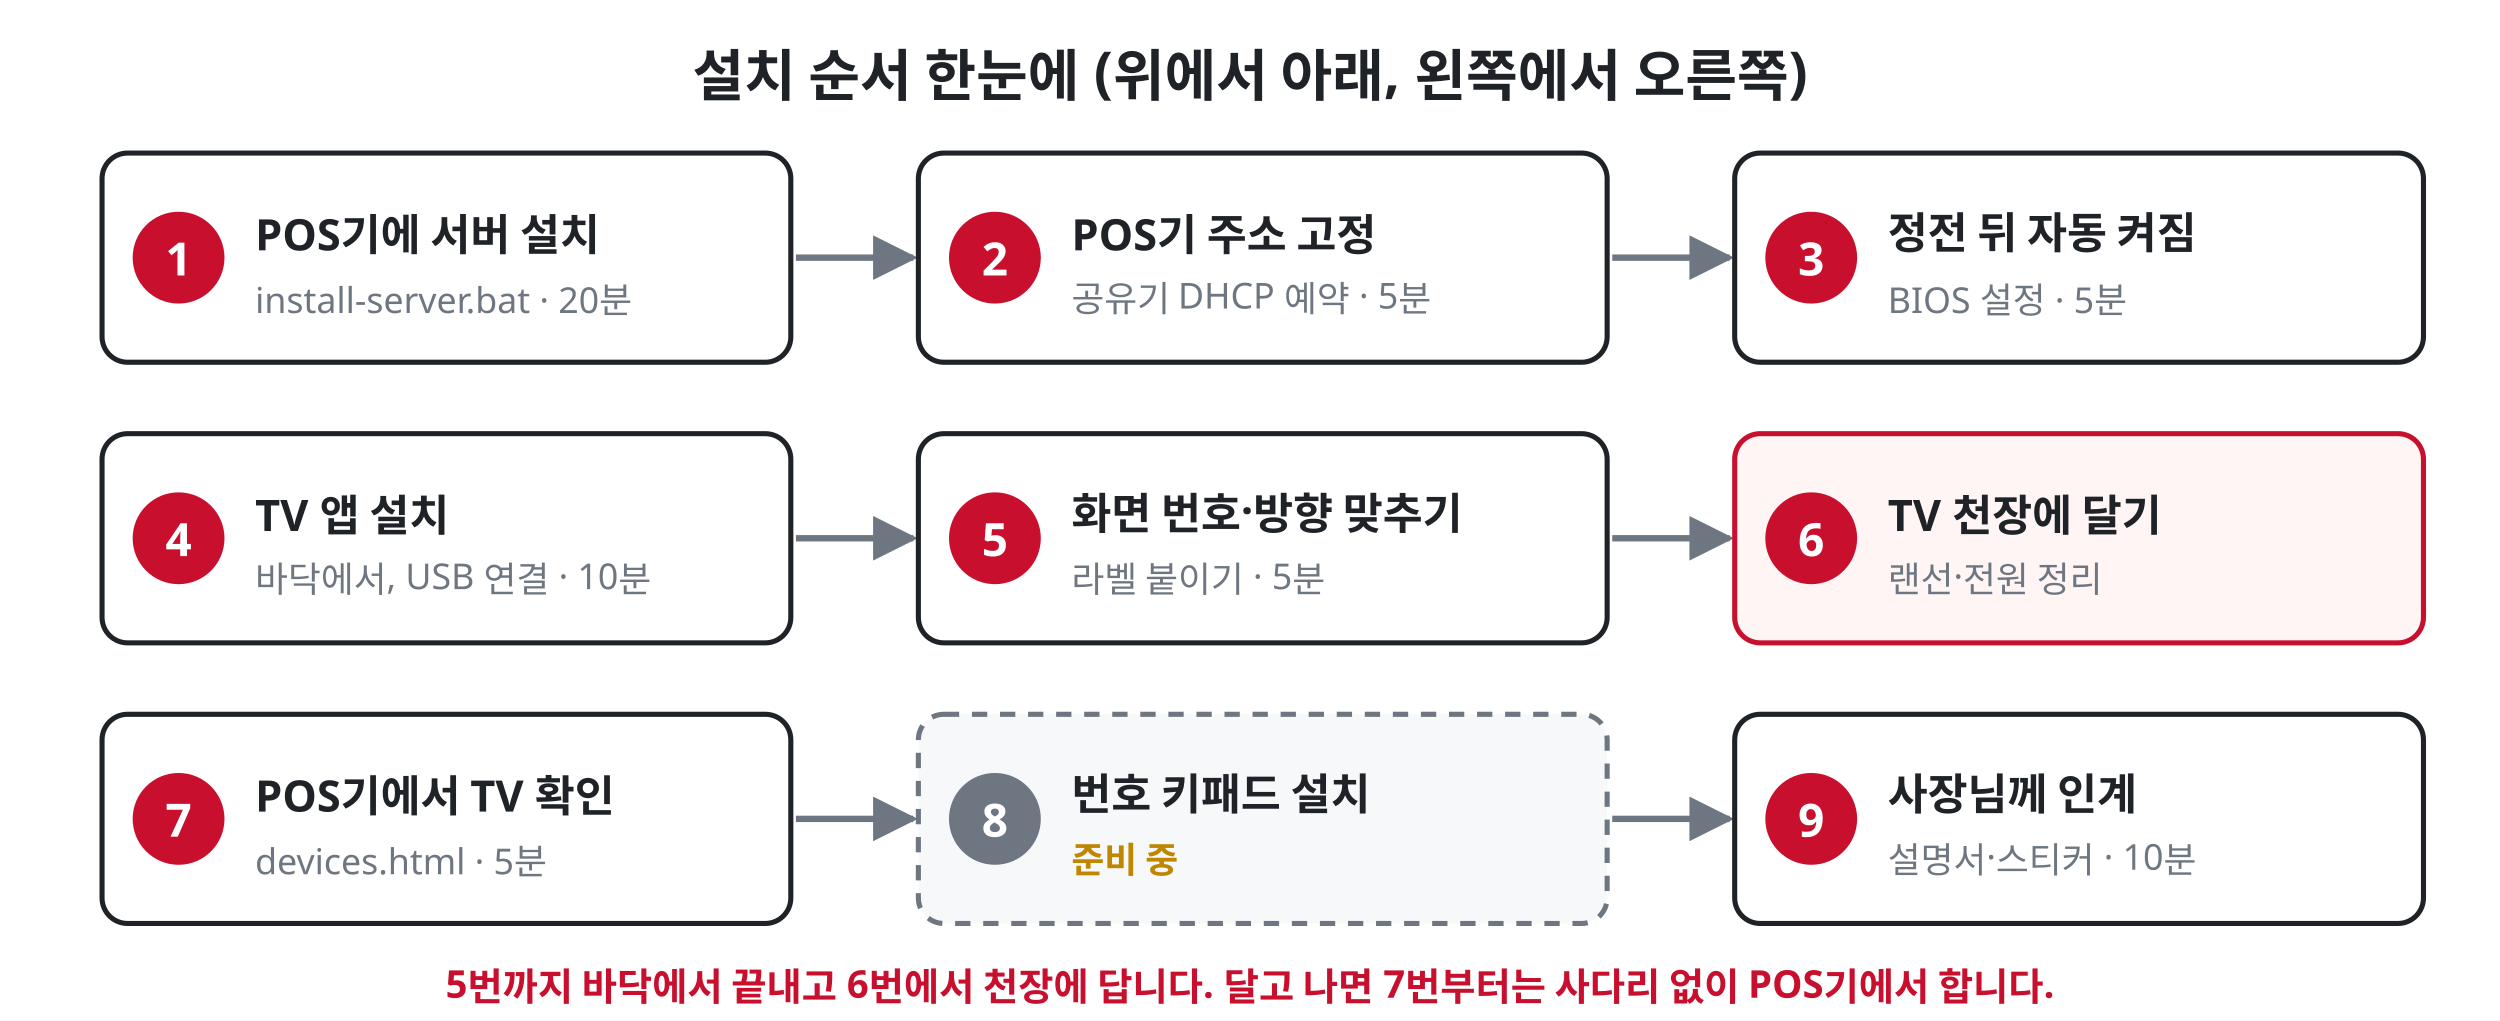
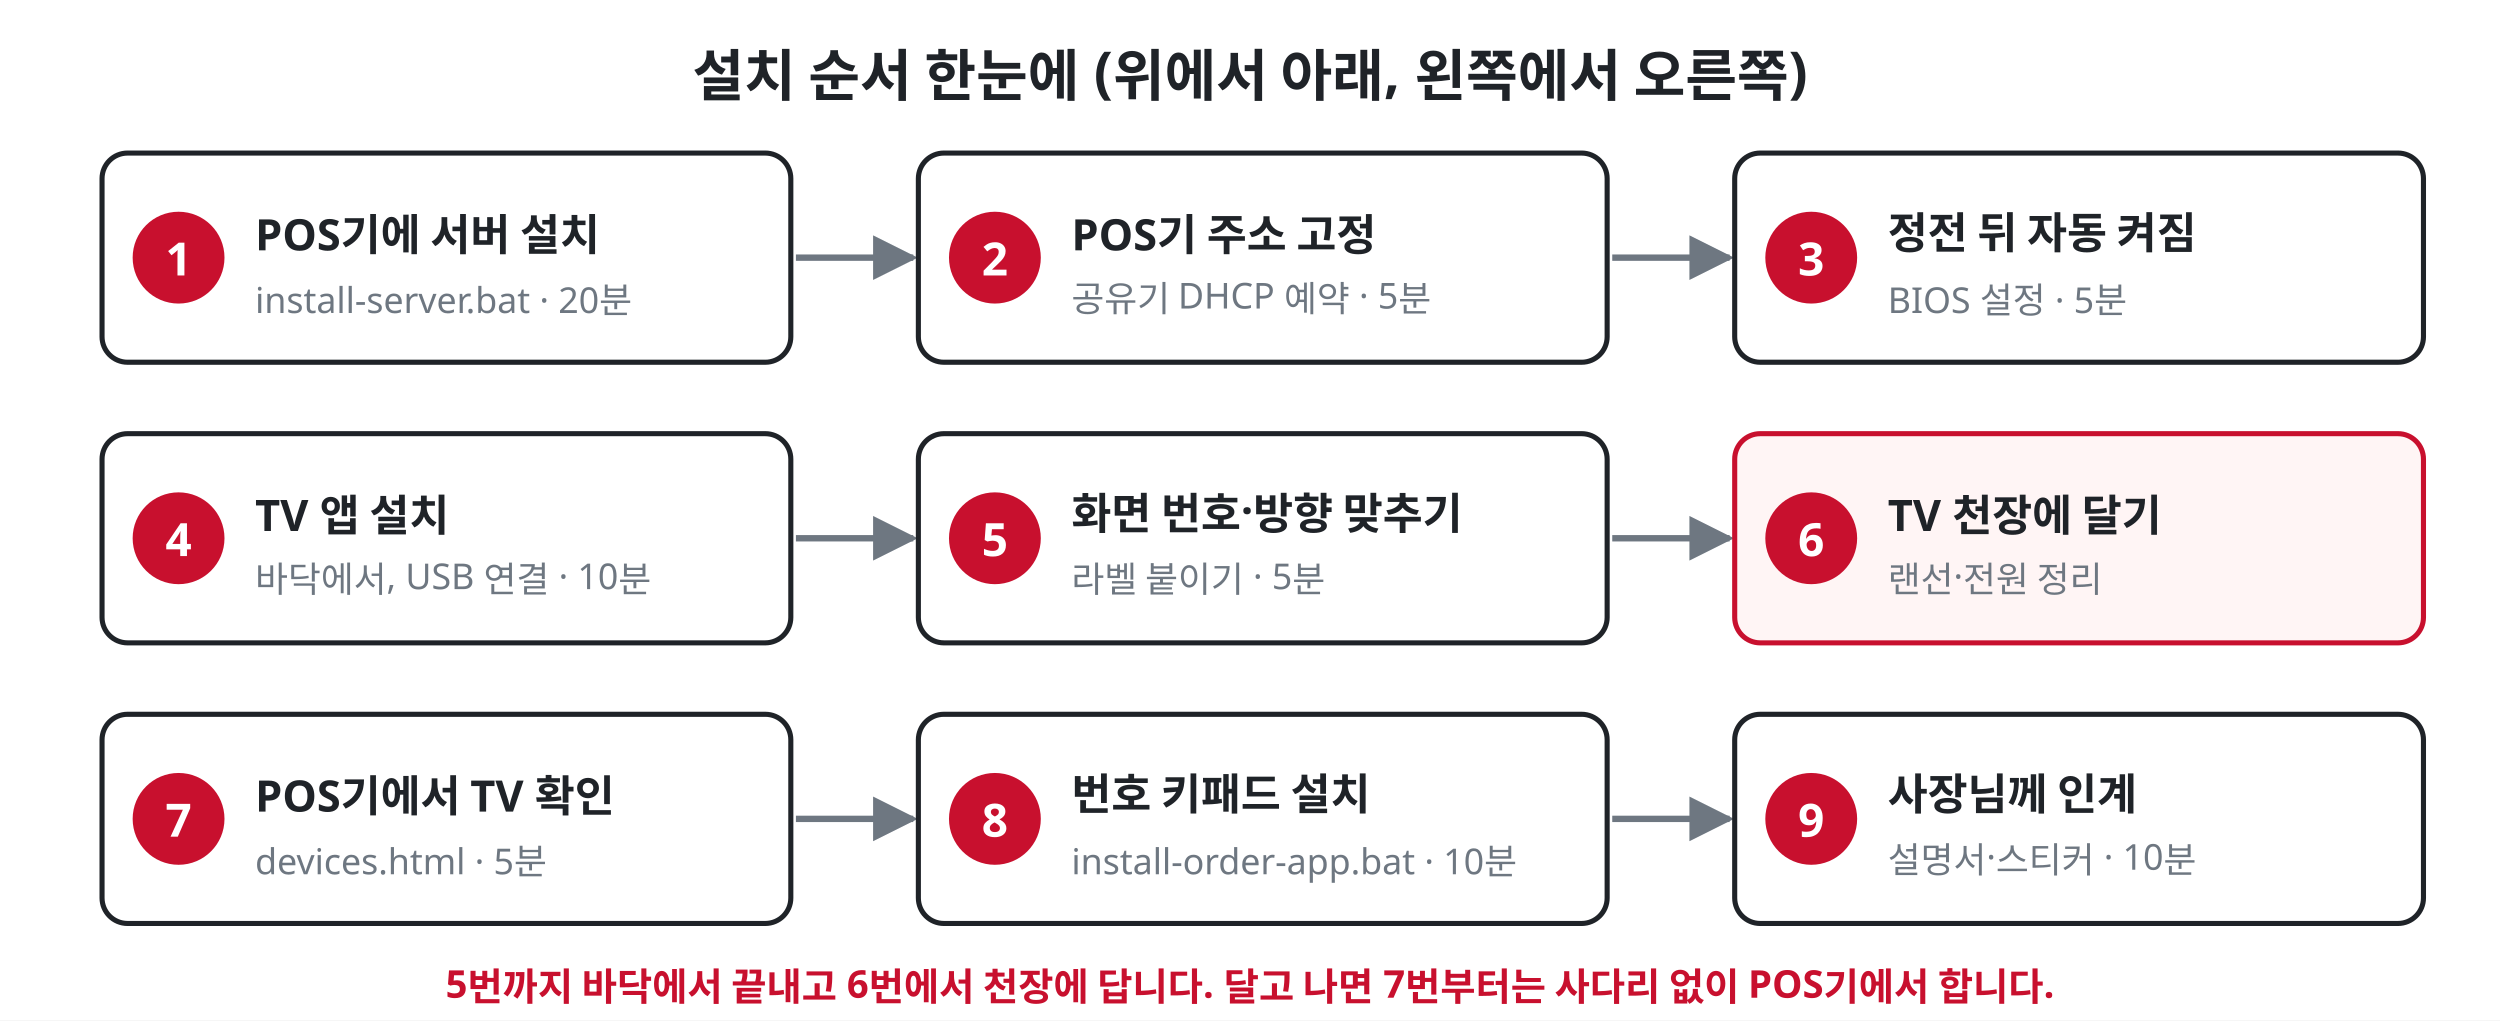
<svg xmlns="http://www.w3.org/2000/svg" viewBox="0 0 980 400" width="980" height="400" font-family="'Noto Sans KR','Malgun Gothic','Apple SD Gothic Neo',sans-serif">
  <defs>
    <marker id="a-dark" viewBox="0 0 10 10" refX="9" refY="5" markerWidth="7" markerHeight="7" orient="auto-start-reverse">
      <path d="M0,0 L10,5 L0,10 z" fill="#1f2328" />
    </marker>
    <marker id="a-red" viewBox="0 0 10 10" refX="9" refY="5" markerWidth="7" markerHeight="7" orient="auto-start-reverse">
      <path d="M0,0 L10,5 L0,10 z" fill="#c8102e" />
    </marker>
    <marker id="a-gray" viewBox="0 0 10 10" refX="9" refY="5" markerWidth="7" markerHeight="7" orient="auto-start-reverse">
      <path d="M0,0 L10,5 L0,10 z" fill="#6e7781" />
    </marker>
    <marker id="a-green" viewBox="0 0 10 10" refX="9" refY="5" markerWidth="7" markerHeight="7" orient="auto-start-reverse">
      <path d="M0,0 L10,5 L0,10 z" fill="#1a7f37" />
    </marker>
    <marker id="a-blue" viewBox="0 0 10 10" refX="9" refY="5" markerWidth="7" markerHeight="7" orient="auto-start-reverse">
      <path d="M0,0 L10,5 L0,10 z" fill="#0969da" />
    </marker>
    <marker id="a-amber" viewBox="0 0 10 10" refX="9" refY="5" markerWidth="7" markerHeight="7" orient="auto-start-reverse">
      <path d="M0,0 L10,5 L0,10 z" fill="#bf8700" />
    </marker>
  </defs>
  <rect width="100%" height="100%" fill="#fff" />
  <text x="490" y="28.0" font-size="22" fill="#1f2328" font-weight="bold" text-anchor="middle" dominant-baseline="central">설치 순서 한눈에 (위에서 아래, 왼쪽에서 오른쪽)</text>
  <rect x="40" y="60" width="270" height="82" rx="10" fill="#fff" stroke="#1f2328" stroke-width="2" />
  <circle cx="70" cy="101" r="18" fill="#c8102e" />
  <text x="70" y="101.0" font-size="18" fill="#fff" font-weight="bold" text-anchor="middle" dominant-baseline="central">1</text>
  <text x="100" y="90.0" font-size="17" fill="#1f2328" font-weight="bold" text-anchor="start" dominant-baseline="central">POS기에 서버 설치</text>
  <text x="100" y="116.0" font-size="14" fill="#6e7781" font-weight="normal" text-anchor="start" dominant-baseline="central">install-server.bat · 20분</text>
  <polyline points="312,101 358,101" fill="none" stroke="#6e7781" stroke-width="2.5" marker-end="url(#a-gray)" />
  <rect x="360" y="60" width="270" height="82" rx="10" fill="#fff" stroke="#1f2328" stroke-width="2" />
  <circle cx="390" cy="101" r="18" fill="#c8102e" />
  <text x="390" y="101.0" font-size="18" fill="#fff" font-weight="bold" text-anchor="middle" dominant-baseline="central">2</text>
  <text x="420" y="90.0" font-size="17" fill="#1f2328" font-weight="bold" text-anchor="start" dominant-baseline="central">POS기 주소 고정</text>
  <text x="420" y="116.0" font-size="14" fill="#6e7781" font-weight="normal" text-anchor="start" dominant-baseline="central">공유기 DHCP 예약 · 5분</text>
  <polyline points="632,101 678,101" fill="none" stroke="#6e7781" stroke-width="2.5" marker-end="url(#a-gray)" />
  <rect x="680" y="60" width="270" height="82" rx="10" fill="#fff" stroke="#1f2328" stroke-width="2" />
  <circle cx="710" cy="101" r="18" fill="#c8102e" />
  <text x="710" y="101.0" font-size="18" fill="#fff" font-weight="bold" text-anchor="middle" dominant-baseline="central">3</text>
  <text x="740" y="90.0" font-size="17" fill="#1f2328" font-weight="bold" text-anchor="start" dominant-baseline="central">정전 뒤 자동 켜짐</text>
  <text x="740" y="116.0" font-size="14" fill="#6e7781" font-weight="normal" text-anchor="start" dominant-baseline="central">BIOS 설정 · 5분</text>
  <rect x="40" y="170" width="270" height="82" rx="10" fill="#fff" stroke="#1f2328" stroke-width="2" />
  <circle cx="70" cy="211" r="18" fill="#c8102e" />
  <text x="70" y="211.0" font-size="18" fill="#fff" font-weight="bold" text-anchor="middle" dominant-baseline="central">4</text>
  <text x="100" y="200.0" font-size="17" fill="#1f2328" font-weight="bold" text-anchor="start" dominant-baseline="central">TV 앱 설치</text>
  <text x="100" y="226.0" font-size="14" fill="#6e7781" font-weight="normal" text-anchor="start" dominant-baseline="central">바닥에서, USB 연결 · 10분</text>
  <polyline points="312,211 358,211" fill="none" stroke="#6e7781" stroke-width="2.5" marker-end="url(#a-gray)" />
  <rect x="360" y="170" width="270" height="82" rx="10" fill="#fff" stroke="#1f2328" stroke-width="2" />
  <circle cx="390" cy="211" r="18" fill="#c8102e" />
  <text x="390" y="211.0" font-size="18" fill="#fff" font-weight="bold" text-anchor="middle" dominant-baseline="central">5</text>
  <text x="420" y="200.0" font-size="17" fill="#1f2328" font-weight="bold" text-anchor="start" dominant-baseline="central">화면 번호·방향 맞추기</text>
  <text x="420" y="226.0" font-size="14" fill="#6e7781" font-weight="normal" text-anchor="start" dominant-baseline="central">라벨 붙이기 · 5분</text>
  <polyline points="632,211 678,211" fill="none" stroke="#6e7781" stroke-width="2.5" marker-end="url(#a-gray)" />
  <rect x="680" y="170" width="270" height="82" rx="10" fill="#fff5f5" stroke="#c8102e" stroke-width="2" />
  <circle cx="710" cy="211" r="18" fill="#c8102e" />
  <text x="710" y="211.0" font-size="18" fill="#fff" font-weight="bold" text-anchor="middle" dominant-baseline="central">6</text>
  <text x="740" y="200.0" font-size="17" fill="#1f2328" font-weight="bold" text-anchor="start" dominant-baseline="central">TV 천장에 달기</text>
  <text x="740" y="226.0" font-size="14" fill="#6e7781" font-weight="normal" text-anchor="start" dominant-baseline="central">랜선·전원 정리</text>
  <rect x="40" y="280" width="270" height="82" rx="10" fill="#fff" stroke="#1f2328" stroke-width="2" />
  <circle cx="70" cy="321" r="18" fill="#c8102e" />
  <text x="70" y="321.0" font-size="18" fill="#fff" font-weight="bold" text-anchor="middle" dominant-baseline="central">7</text>
  <text x="100" y="310.0" font-size="17" fill="#1f2328" font-weight="bold" text-anchor="start" dominant-baseline="central">POS기에서 TV 확인</text>
  <text x="100" y="336.0" font-size="14" fill="#6e7781" font-weight="normal" text-anchor="start" dominant-baseline="central">devices.html · 5분</text>
  <polyline points="312,321 358,321" fill="none" stroke="#6e7781" stroke-width="2.5" marker-end="url(#a-gray)" />
-   <rect x="360" y="280" width="270" height="82" rx="10" fill="#f6f8fa" stroke="#6e7781" stroke-width="2" stroke-dasharray="6 5" />
-   <circle cx="390" cy="321" r="18" fill="#6e7781" />
+   <rect x="360" y="280" width="270" height="82" rx="10" fill="#fff" stroke="#1f2328" stroke-width="2" />
+   <circle cx="390" cy="321" r="18" fill="#c8102e" />
  <text x="390" y="321.0" font-size="18" fill="#fff" font-weight="bold" text-anchor="middle" dominant-baseline="central">8</text>
  <text x="420" y="310.0" font-size="17" fill="#1f2328" font-weight="bold" text-anchor="start" dominant-baseline="central">번호 키패드 설치</text>
-   <text x="420" y="336.0" font-size="14" fill="#bf8700" font-weight="bold" text-anchor="start" dominant-baseline="central">준비 중</text>
+   <text x="420" y="336.0" font-size="14" fill="#6e7781" font-weight="normal" text-anchor="start" dominant-baseline="central">install-order-app.bat · 10분</text>
  <polyline points="632,321 678,321" fill="none" stroke="#6e7781" stroke-width="2.5" marker-end="url(#a-gray)" />
  <rect x="680" y="280" width="270" height="82" rx="10" fill="#fff" stroke="#1f2328" stroke-width="2" />
  <circle cx="710" cy="321" r="18" fill="#c8102e" />
  <text x="710" y="321.0" font-size="18" fill="#fff" font-weight="bold" text-anchor="middle" dominant-baseline="central">9</text>
  <text x="740" y="310.0" font-size="17" fill="#1f2328" font-weight="bold" text-anchor="start" dominant-baseline="central">사장님께 인계</text>
  <text x="740" y="336.0" font-size="14" fill="#6e7781" font-weight="normal" text-anchor="start" dominant-baseline="central">설명서·스티커 · 10분</text>
  <text x="490" y="385.0" font-size="15" fill="#c8102e" font-weight="bold" text-anchor="middle" dominant-baseline="central">5번까지 바닥에서 끝내고 6번에서 천장에 답니다. 달고 나면 7번부터는 사다리 없이 POS기에서 합니다.</text>
</svg>
